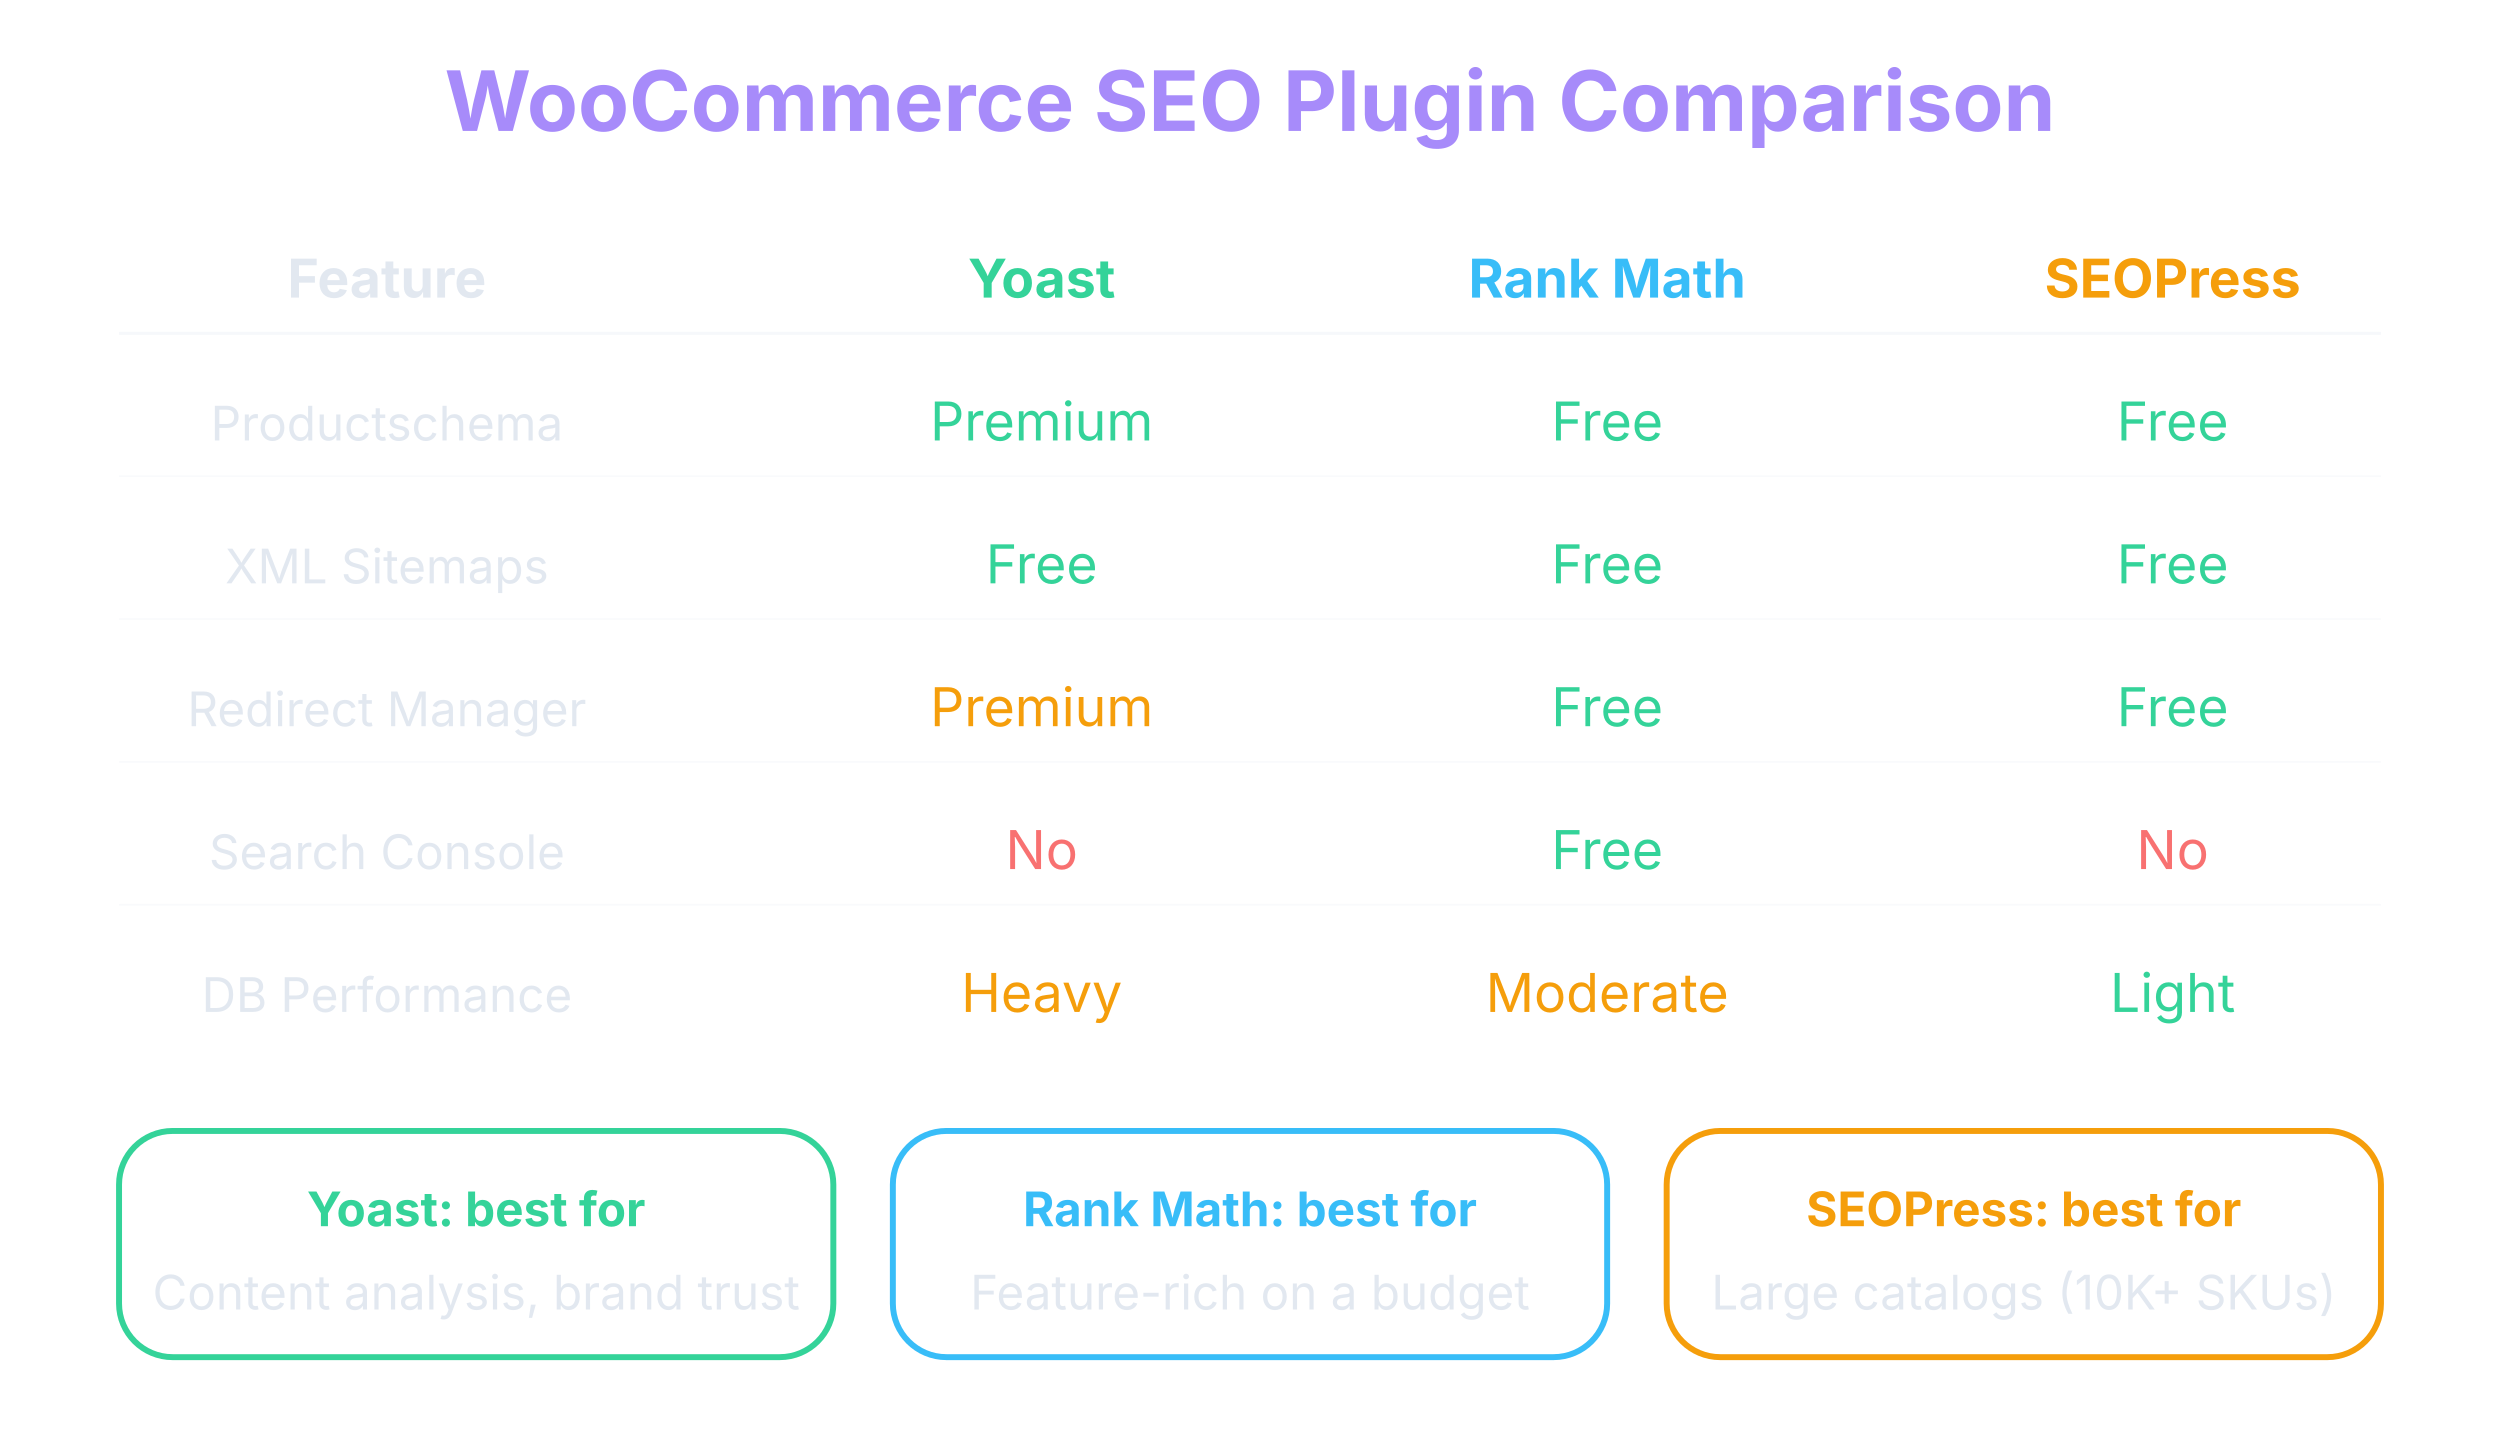
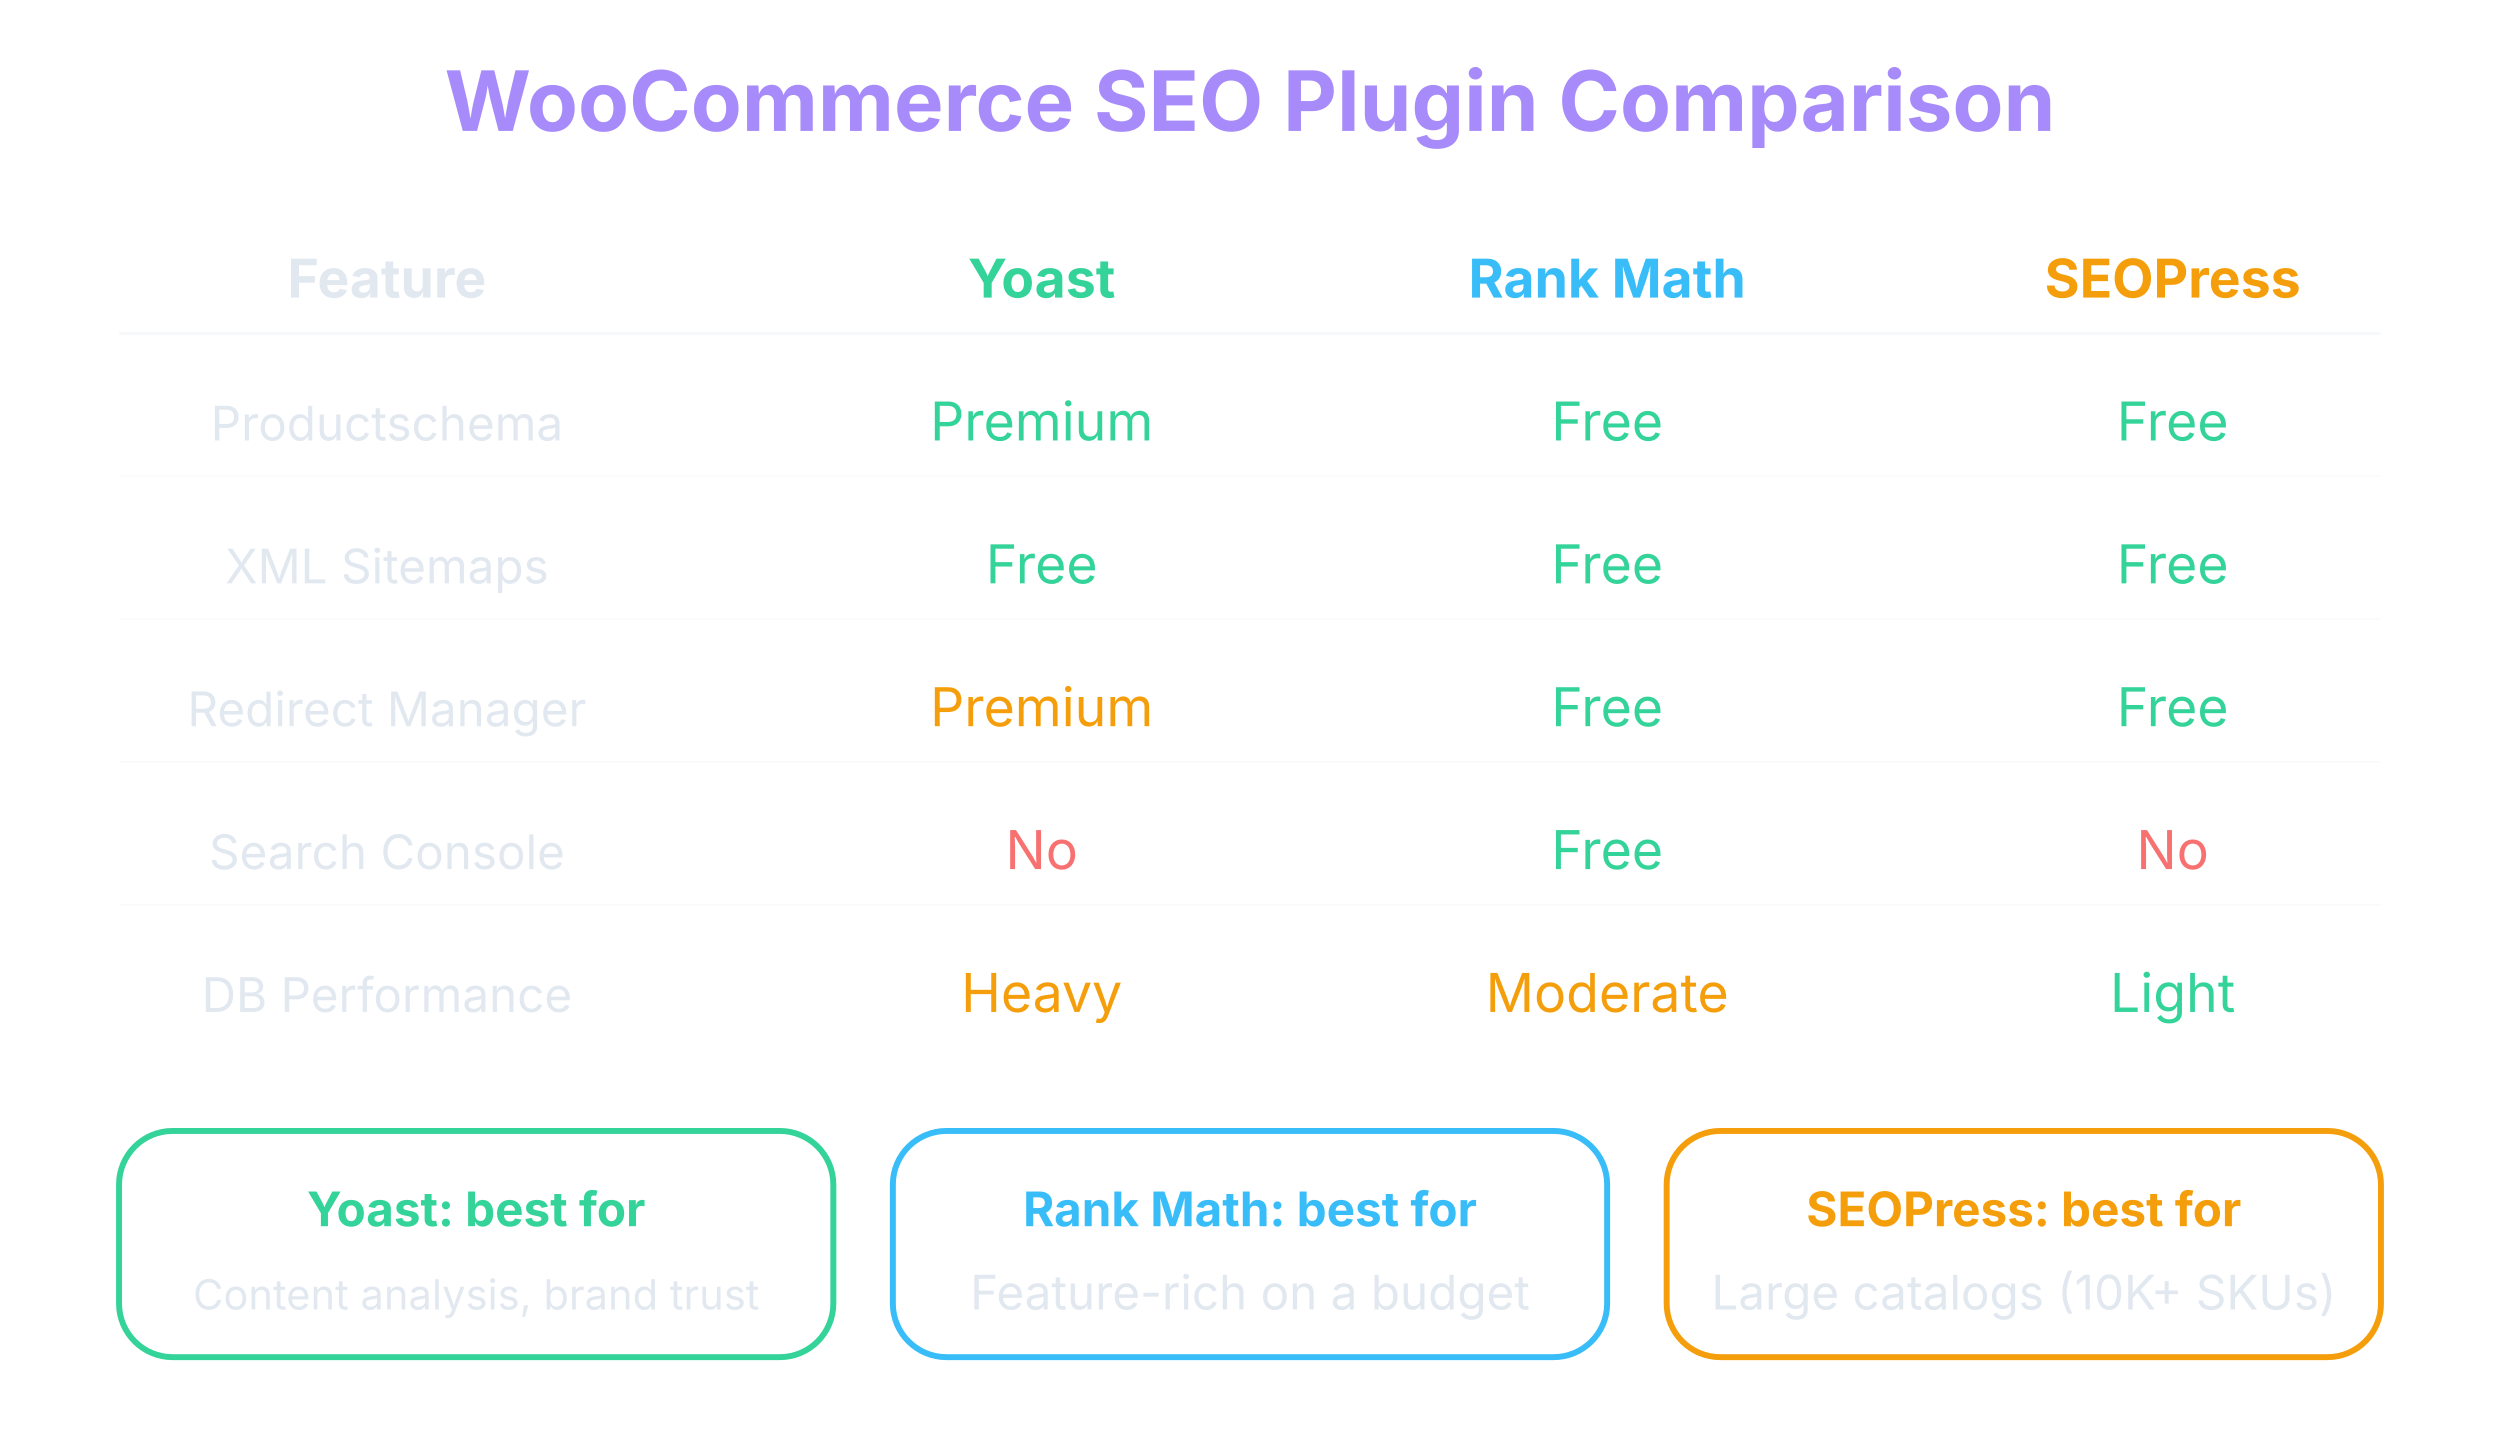
<svg xmlns="http://www.w3.org/2000/svg" viewBox="0 0 420 240" fill="none">
  <text x="210" y="22" text-anchor="middle" font-family="Inter, -apple-system, BlinkMacSystemFont, 'Segoe UI', Roboto, sans-serif" font-size="14" font-weight="bold" fill="#a78bfa">WooCommerce SEO Plugin Comparison</text>
  <text x="65" y="50" text-anchor="middle" font-family="Inter, -apple-system, BlinkMacSystemFont, 'Segoe UI', Roboto, sans-serif" font-size="9" font-weight="bold" fill="#e2e8f0">Feature</text>
  <text x="175" y="50" text-anchor="middle" font-family="Inter, -apple-system, BlinkMacSystemFont, 'Segoe UI', Roboto, sans-serif" font-size="9" font-weight="bold" fill="#34d399">Yoast</text>
  <text x="270" y="50" text-anchor="middle" font-family="Inter, -apple-system, BlinkMacSystemFont, 'Segoe UI', Roboto, sans-serif" font-size="9" font-weight="bold" fill="#38bdf8">Rank Math</text>
  <text x="365" y="50" text-anchor="middle" font-family="Inter, -apple-system, BlinkMacSystemFont, 'Segoe UI', Roboto, sans-serif" font-size="9" font-weight="bold" fill="#f59e0b">SEOPress</text>
  <line x1="20" y1="56" x2="400" y2="56" stroke="#e2e8f0" stroke-width="0.5" opacity="0.3" />
  <text x="65" y="74" text-anchor="middle" font-family="Inter, -apple-system, BlinkMacSystemFont, 'Segoe UI', Roboto, sans-serif" font-size="8" fill="#e2e8f0">Productschema</text>
  <text x="175" y="74" text-anchor="middle" font-family="Inter, -apple-system, BlinkMacSystemFont, 'Segoe UI', Roboto, sans-serif" font-size="9" fill="#34d399">Premium</text>
  <text x="270" y="74" text-anchor="middle" font-family="Inter, -apple-system, BlinkMacSystemFont, 'Segoe UI', Roboto, sans-serif" font-size="9" fill="#34d399">Free</text>
  <text x="365" y="74" text-anchor="middle" font-family="Inter, -apple-system, BlinkMacSystemFont, 'Segoe UI', Roboto, sans-serif" font-size="9" fill="#34d399">Free</text>
  <line x1="20" y1="80" x2="400" y2="80" stroke="#e2e8f0" stroke-width="0.3" opacity="0.2" />
  <text x="65" y="98" text-anchor="middle" font-family="Inter, -apple-system, BlinkMacSystemFont, 'Segoe UI', Roboto, sans-serif" font-size="8" fill="#e2e8f0">XML Sitemaps</text>
  <text x="175" y="98" text-anchor="middle" font-family="Inter, -apple-system, BlinkMacSystemFont, 'Segoe UI', Roboto, sans-serif" font-size="9" fill="#34d399">Free</text>
  <text x="270" y="98" text-anchor="middle" font-family="Inter, -apple-system, BlinkMacSystemFont, 'Segoe UI', Roboto, sans-serif" font-size="9" fill="#34d399">Free</text>
  <text x="365" y="98" text-anchor="middle" font-family="Inter, -apple-system, BlinkMacSystemFont, 'Segoe UI', Roboto, sans-serif" font-size="9" fill="#34d399">Free</text>
  <line x1="20" y1="104" x2="400" y2="104" stroke="#e2e8f0" stroke-width="0.3" opacity="0.2" />
  <text x="65" y="122" text-anchor="middle" font-family="Inter, -apple-system, BlinkMacSystemFont, 'Segoe UI', Roboto, sans-serif" font-size="8" fill="#e2e8f0">Redirect Manager</text>
  <text x="175" y="122" text-anchor="middle" font-family="Inter, -apple-system, BlinkMacSystemFont, 'Segoe UI', Roboto, sans-serif" font-size="9" fill="#f59e0b">Premium</text>
  <text x="270" y="122" text-anchor="middle" font-family="Inter, -apple-system, BlinkMacSystemFont, 'Segoe UI', Roboto, sans-serif" font-size="9" fill="#34d399">Free</text>
  <text x="365" y="122" text-anchor="middle" font-family="Inter, -apple-system, BlinkMacSystemFont, 'Segoe UI', Roboto, sans-serif" font-size="9" fill="#34d399">Free</text>
  <line x1="20" y1="128" x2="400" y2="128" stroke="#e2e8f0" stroke-width="0.3" opacity="0.2" />
  <text x="65" y="146" text-anchor="middle" font-family="Inter, -apple-system, BlinkMacSystemFont, 'Segoe UI', Roboto, sans-serif" font-size="8" fill="#e2e8f0">Search Console</text>
  <text x="175" y="146" text-anchor="middle" font-family="Inter, -apple-system, BlinkMacSystemFont, 'Segoe UI', Roboto, sans-serif" font-size="9" fill="#f87171">No</text>
  <text x="270" y="146" text-anchor="middle" font-family="Inter, -apple-system, BlinkMacSystemFont, 'Segoe UI', Roboto, sans-serif" font-size="9" fill="#34d399">Free</text>
  <text x="365" y="146" text-anchor="middle" font-family="Inter, -apple-system, BlinkMacSystemFont, 'Segoe UI', Roboto, sans-serif" font-size="9" fill="#f87171">No</text>
  <line x1="20" y1="152" x2="400" y2="152" stroke="#e2e8f0" stroke-width="0.3" opacity="0.2" />
  <text x="65" y="170" text-anchor="middle" font-family="Inter, -apple-system, BlinkMacSystemFont, 'Segoe UI', Roboto, sans-serif" font-size="8" fill="#e2e8f0">DB Performance</text>
  <text x="175" y="170" text-anchor="middle" font-family="Inter, -apple-system, BlinkMacSystemFont, 'Segoe UI', Roboto, sans-serif" font-size="9" fill="#f59e0b">Heavy</text>
  <text x="270" y="170" text-anchor="middle" font-family="Inter, -apple-system, BlinkMacSystemFont, 'Segoe UI', Roboto, sans-serif" font-size="9" fill="#f59e0b">Moderate</text>
  <text x="365" y="170" text-anchor="middle" font-family="Inter, -apple-system, BlinkMacSystemFont, 'Segoe UI', Roboto, sans-serif" font-size="9" fill="#34d399">Light</text>
  <rect x="20" y="190" width="120" height="38" rx="9" stroke="#34d399" stroke-width="1" fill="none" />
  <text x="80" y="206" text-anchor="middle" font-family="Inter, -apple-system, BlinkMacSystemFont, 'Segoe UI', Roboto, sans-serif" font-size="8" font-weight="bold" fill="#34d399">Yoast: best for</text>
-   <text x="80" y="220" text-anchor="middle" font-family="Inter, -apple-system, BlinkMacSystemFont, 'Segoe UI', Roboto, sans-serif" font-size="8" fill="#e2e8f0">Content analysis, brand trust</text>
+   <text x="80" y="220" text-anchor="middle" font-family="Inter, -apple-system, BlinkMacSystemFont, 'Segoe UI', Roboto, sans-serif" font-size="7" fill="#e2e8f0">Content analysis, brand trust</text>
  <rect x="150" y="190" width="120" height="38" rx="9" stroke="#38bdf8" stroke-width="1" fill="none" />
  <text x="210" y="206" text-anchor="middle" font-family="Inter, -apple-system, BlinkMacSystemFont, 'Segoe UI', Roboto, sans-serif" font-size="8" font-weight="bold" fill="#38bdf8">Rank Math: best for</text>
  <text x="210" y="220" text-anchor="middle" font-family="Inter, -apple-system, BlinkMacSystemFont, 'Segoe UI', Roboto, sans-serif" font-size="8" fill="#e2e8f0">Feature-rich on a budget</text>
  <rect x="280" y="190" width="120" height="38" rx="9" stroke="#f59e0b" stroke-width="1" fill="none" />
  <text x="340" y="206" text-anchor="middle" font-family="Inter, -apple-system, BlinkMacSystemFont, 'Segoe UI', Roboto, sans-serif" font-size="8" font-weight="bold" fill="#f59e0b">SEOPress: best for</text>
  <text x="340" y="220" text-anchor="middle" font-family="Inter, -apple-system, BlinkMacSystemFont, 'Segoe UI', Roboto, sans-serif" font-size="8" fill="#e2e8f0">Large catalogs (10K+ SKUs)</text>
</svg>
